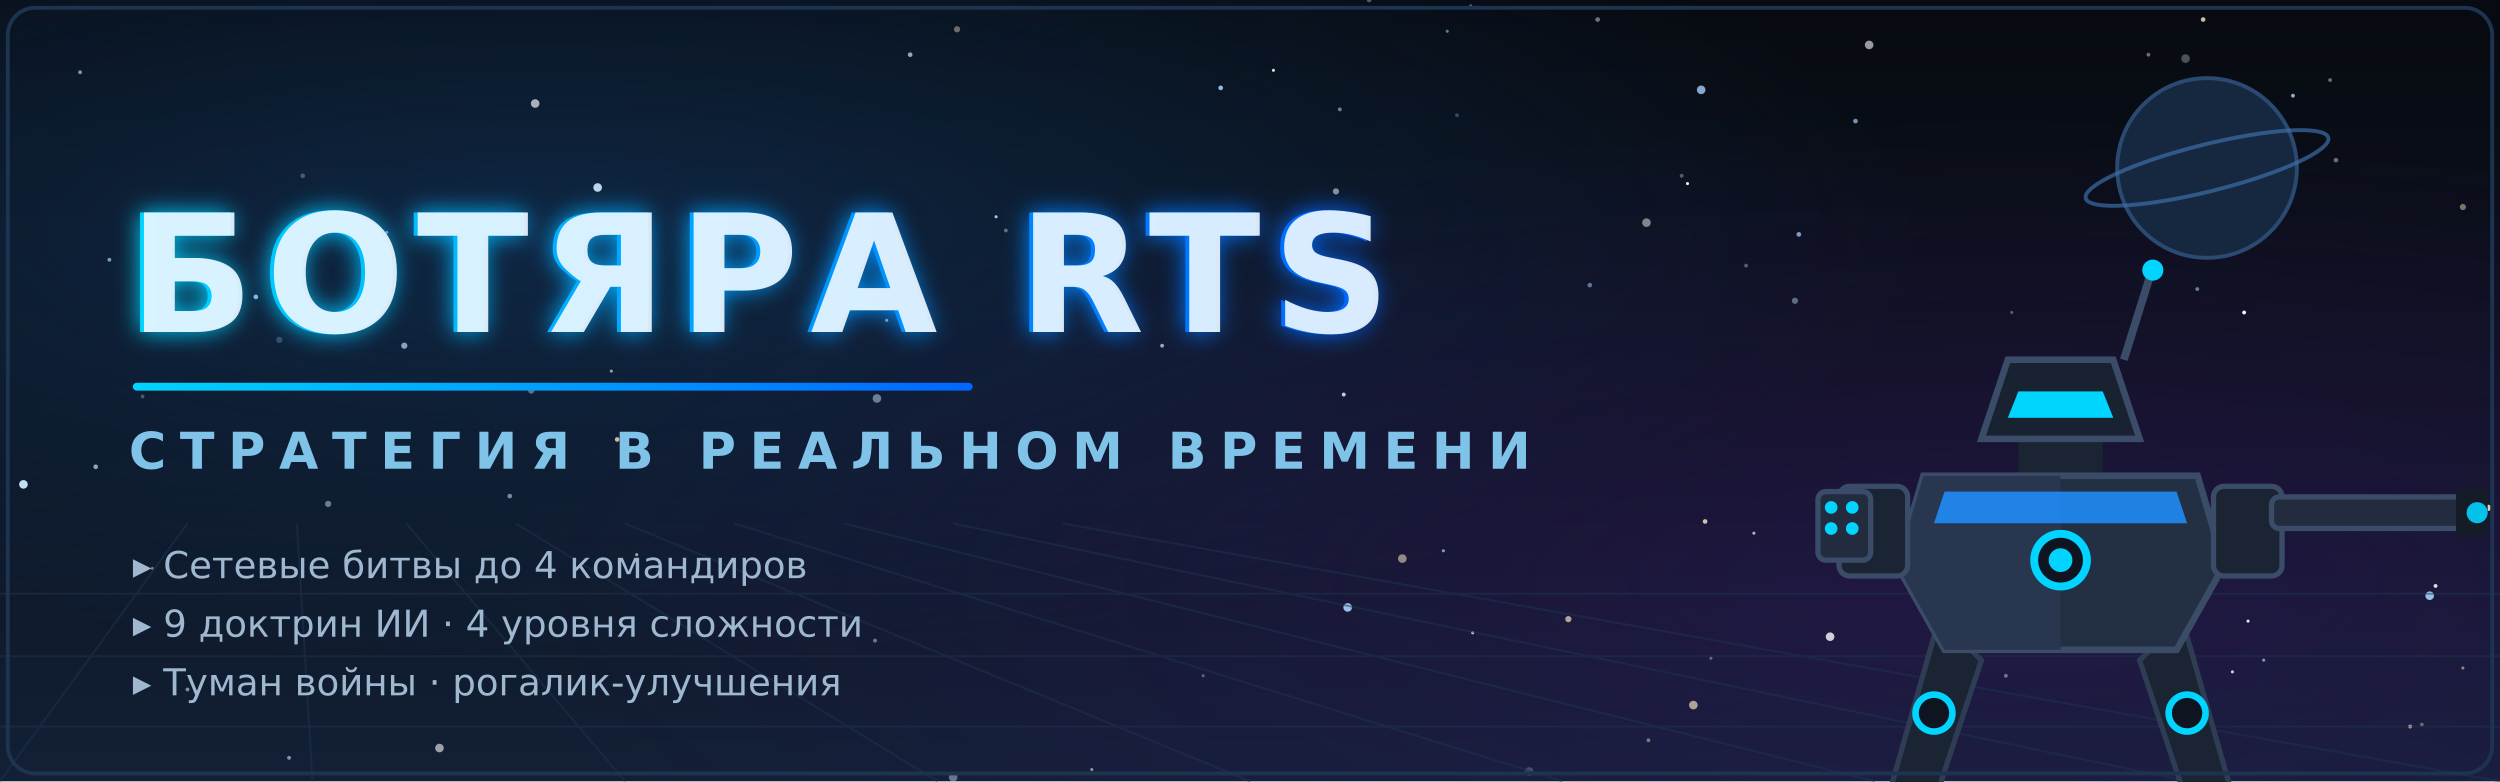
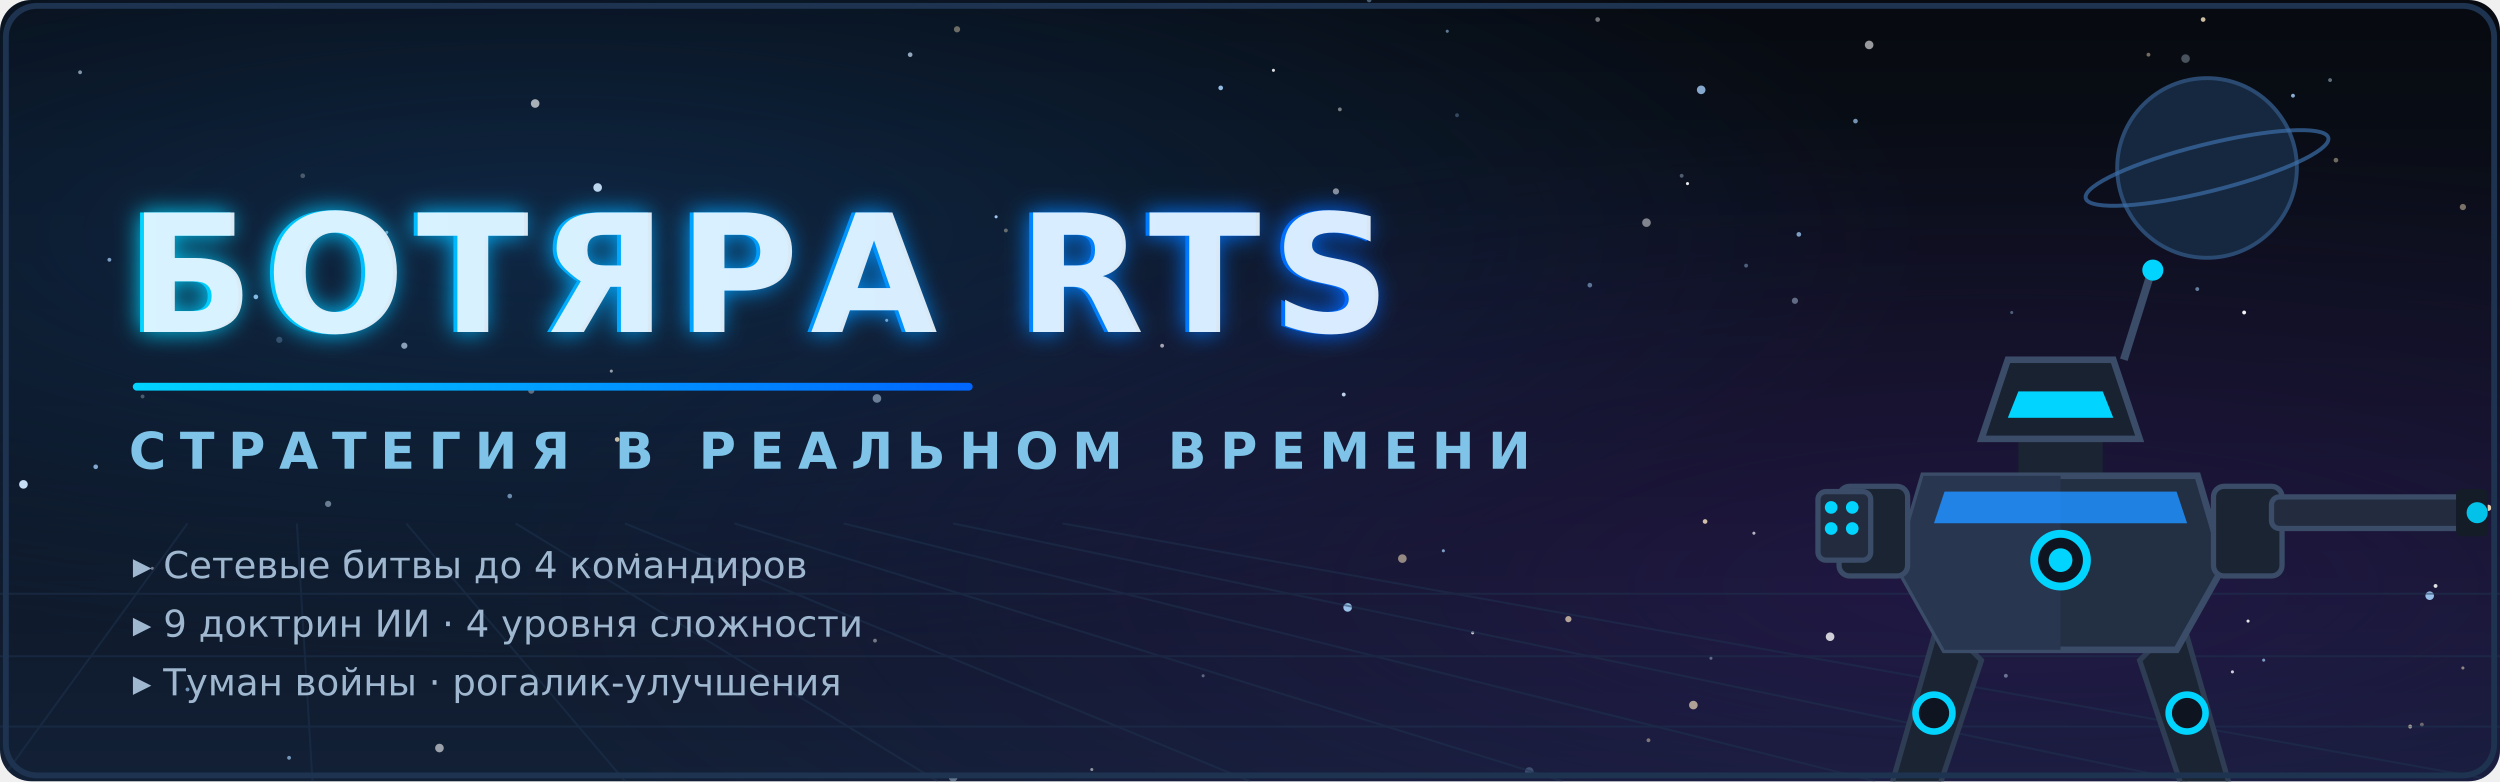
<svg xmlns="http://www.w3.org/2000/svg" width="1280" height="400" viewBox="0 0 1280 400">
  <defs>
    <linearGradient id="bg" x1="0" y1="0" x2="0" y2="1">
      <stop offset="0" stop-color="#070a10" />
      <stop offset="0.55" stop-color="#0c1320" />
      <stop offset="1" stop-color="#122036" />
    </linearGradient>
    <radialGradient id="neb1" cx="0.22" cy="0.3" r="0.55">
      <stop offset="0" stop-color="#123a66" stop-opacity="0.55" />
      <stop offset="1" stop-color="#123a66" stop-opacity="0" />
    </radialGradient>
    <radialGradient id="neb2" cx="0.8" cy="0.75" r="0.6">
      <stop offset="0" stop-color="#3a1466" stop-opacity="0.4" />
      <stop offset="1" stop-color="#3a1466" stop-opacity="0" />
    </radialGradient>
    <linearGradient id="accent" x1="0" y1="0" x2="1" y2="0">
      <stop offset="0" stop-color="#00d4ff" />
      <stop offset="1" stop-color="#0066ff" />
    </linearGradient>
    <filter id="glow" x="-40%" y="-40%" width="180%" height="180%">
      <feGaussianBlur stdDeviation="6" result="b" />
      <feMerge>
        <feMergeNode in="b" />
        <feMergeNode in="SourceGraphic" />
      </feMerge>
    </filter>
+     <clipPath id="frame-main">
+       <rect x="0" y="0" width="1280" height="400" rx="16" />
+     </clipPath>
  </defs>
-   <rect width="1280" height="400" fill="url(#bg)" />
-   <rect width="1280" height="400" fill="url(#neb1)" />
-   <rect width="1280" height="400" fill="url(#neb2)" />
-   <g>
-     <circle cx="818" cy="10" r="1.2" fill="#ffffff" opacity="0.42" />
-     <circle cx="943" cy="271" r="2.2" fill="#ffe9c4" opacity="0.31" />
-     <circle cx="41" cy="37" r="1.0" fill="#cfe8ff" opacity="0.60" />
-     <circle cx="718" cy="286" r="2.2" fill="#ffe9c4" opacity="0.54" />
-     <circle cx="754" cy="324" r="0.8" fill="#ffffff" opacity="0.78" />
-     <circle cx="894" cy="136" r="1.0" fill="#a8d4ff" opacity="0.40" />
-     <circle cx="131" cy="152" r="1.2" fill="#a8d4ff" opacity="0.84" />
-     <circle cx="1033" cy="292" r="2.2" fill="#ffe9c4" opacity="0.34" />
-     <circle cx="101" cy="117" r="2.2" fill="#a8d4ff" opacity="0.87" />
-     <circle cx="739" cy="282" r="0.8" fill="#a8d4ff" opacity="0.71" />
-     <circle cx="1261" cy="342" r="0.8" fill="#ffe9c4" opacity="0.52" />
-     <circle cx="814" cy="146" r="1.2" fill="#a8d4ff" opacity="0.50" />
-     <circle cx="898" cy="273" r="0.8" fill="#ffffff" opacity="0.68" />
-     <circle cx="684" cy="98" r="1.6" fill="#ffffff" opacity="0.52" />
-     <circle cx="876" cy="337" r="0.8" fill="#cfe8ff" opacity="0.41" />
-     <circle cx="1030" cy="160" r="0.8" fill="#a8d4ff" opacity="0.40" />
-     <circle cx="272" cy="200" r="1.6" fill="#ffffff" opacity="0.35" />
-     <circle cx="316" cy="225" r="1.2" fill="#ffe9c4" opacity="0.77" />
-     <circle cx="1149" cy="160" r="1.0" fill="#ffffff" opacity="0.95" />
-     <circle cx="652" cy="36" r="0.8" fill="#ffffff" opacity="0.85" />
-     <circle cx="803" cy="317" r="1.6" fill="#ffe9c4" opacity="0.67" />
-     <circle cx="488" cy="398" r="2.2" fill="#cfe8ff" opacity="0.43" />
-     <circle cx="871" cy="46" r="2.2" fill="#a8d4ff" opacity="0.78" />
-     <circle cx="143" cy="174" r="1.6" fill="#a8d4ff" opacity="0.25" />
-     <circle cx="1244" cy="305" r="2.2" fill="#a8d4ff" opacity="0.89" />
-     <circle cx="1077" cy="203" r="1.0" fill="#ffffff" opacity="0.36" />
-     <circle cx="690" cy="311" r="2.2" fill="#a8d4ff" opacity="0.89" />
-     <circle cx="625" cy="45" r="1.2" fill="#a8d4ff" opacity="0.87" />
-     <circle cx="306" cy="96" r="2.2" fill="#cfe8ff" opacity="0.91" />
-     <circle cx="937" cy="326" r="2.2" fill="#ffffff" opacity="0.79" />
-     <circle cx="844" cy="379" r="1.0" fill="#ffe9c4" opacity="0.44" />
-     <circle cx="1234" cy="372" r="1.0" fill="#ffe9c4" opacity="0.75" />
-     <circle cx="1274" cy="260" r="1.6" fill="#ffe9c4" opacity="0.88" />
-     <circle cx="155" cy="90" r="1.2" fill="#ffffff" opacity="0.26" />
-     <circle cx="753" cy="3" r="0.8" fill="#cfe8ff" opacity="0.41" />
-     <circle cx="1100" cy="28" r="1.0" fill="#ffe9c4" opacity="0.44" />
-     <circle cx="274" cy="53" r="2.2" fill="#ffffff" opacity="0.65" />
-     <circle cx="1004" cy="323" r="1.0" fill="#ffe9c4" opacity="0.32" />
-     <circle cx="454" cy="164" r="0.8" fill="#cfe8ff" opacity="0.72" />
-     <circle cx="78" cy="291" r="0.8" fill="#ffffff" opacity="0.42" />
-     <circle cx="686" cy="56" r="1.0" fill="#ffffff" opacity="0.44" />
-     <circle cx="1119" cy="30" r="2.2" fill="#cfe8ff" opacity="0.32" />
-     <circle cx="1240" cy="371" r="1.0" fill="#ffe9c4" opacity="0.37" />
-     <circle cx="616" cy="346" r="0.8" fill="#cfe8ff" opacity="0.37" />
-     <circle cx="1261" cy="106" r="1.6" fill="#ffe9c4" opacity="0.45" />
-     <circle cx="198" cy="119" r="0.8" fill="#cfe8ff" opacity="0.66" />
-     <circle cx="957" cy="23" r="2.2" fill="#ffffff" opacity="0.58" />
-     <circle cx="73" cy="203" r="1.0" fill="#cfe8ff" opacity="0.30" />
-     <circle cx="864" cy="94" r="0.8" fill="#ffffff" opacity="0.91" />
-     <circle cx="741" cy="16" r="0.8" fill="#a8d4ff" opacity="0.54" />
-     <circle cx="1196" cy="82" r="1.2" fill="#ffe9c4" opacity="0.42" />
-     <circle cx="168" cy="258" r="1.6" fill="#cfe8ff" opacity="0.47" />
-     <circle cx="12" cy="248" r="2.2" fill="#cfe8ff" opacity="0.95" />
-     <circle cx="688" cy="202" r="1.0" fill="#cfe8ff" opacity="0.90" />
-     <circle cx="1125" cy="148" r="1.0" fill="#a8d4ff" opacity="0.56" />
-     <circle cx="783" cy="395" r="2.2" fill="#a8d4ff" opacity="0.26" />
-     <circle cx="1193" cy="41" r="1.0" fill="#cfe8ff" opacity="0.44" />
-     <circle cx="950" cy="62" r="1.2" fill="#a8d4ff" opacity="0.67" />
-     <circle cx="261" cy="254" r="1.2" fill="#a8d4ff" opacity="0.60" />
-     <circle cx="1159" cy="338" r="0.8" fill="#a8d4ff" opacity="0.69" />
-     <circle cx="56" cy="133" r="1.0" fill="#a8d4ff" opacity="0.70" />
-     <circle cx="207" cy="177" r="1.6" fill="#cfe8ff" opacity="0.64" />
-     <circle cx="96" cy="353" r="1.0" fill="#a8d4ff" opacity="0.63" />
-     <circle cx="746" cy="59" r="1.0" fill="#a8d4ff" opacity="0.28" />
-     <circle cx="1151" cy="318" r="0.8" fill="#ffffff" opacity="0.88" />
-     <circle cx="873" cy="267" r="1.2" fill="#ffe9c4" opacity="0.80" />
-     <circle cx="1247" cy="300" r="1.0" fill="#ffffff" opacity="0.86" />
-     <circle cx="1128" cy="10" r="1.2" fill="#ffe9c4" opacity="0.80" />
-     <circle cx="1027" cy="346" r="1.0" fill="#cfe8ff" opacity="0.44" />
-     <circle cx="490" cy="15" r="1.6" fill="#ffe9c4" opacity="0.41" />
-     <circle cx="448" cy="328" r="1.0" fill="#ffffff" opacity="0.41" />
-     <circle cx="510" cy="111" r="0.8" fill="#a8d4ff" opacity="0.93" />
-     <circle cx="449" cy="204" r="2.2" fill="#cfe8ff" opacity="0.48" />
-     <circle cx="148" cy="388" r="1.0" fill="#a8d4ff" opacity="0.66" />
-     <circle cx="49" cy="239" r="1.2" fill="#a8d4ff" opacity="0.76" />
-     <circle cx="559" cy="394" r="0.8" fill="#ffffff" opacity="0.52" />
-     <circle cx="326" cy="284" r="0.8" fill="#ffffff" opacity="0.61" />
-     <circle cx="466" cy="28" r="1.2" fill="#cfe8ff" opacity="0.69" />
-     <circle cx="921" cy="120" r="1.2" fill="#a8d4ff" opacity="0.72" />
-     <circle cx="515" cy="118" r="1.0" fill="#ffe9c4" opacity="0.38" />
-     <circle cx="867" cy="361" r="2.2" fill="#ffe9c4" opacity="0.65" />
-     <circle cx="701" cy="0" r="1.2" fill="#a8d4ff" opacity="0.40" />
-     <circle cx="595" cy="177" r="1.0" fill="#ffffff" opacity="0.61" />
-     <circle cx="843" cy="114" r="2.2" fill="#ffffff" opacity="0.48" />
-     <circle cx="861" cy="90" r="1.0" fill="#cfe8ff" opacity="0.35" />
-     <circle cx="313" cy="190" r="0.8" fill="#ffffff" opacity="0.57" />
-     <circle cx="919" cy="154" r="1.6" fill="#cfe8ff" opacity="0.42" />
-     <circle cx="1143" cy="344" r="0.8" fill="#ffffff" opacity="0.79" />
-     <circle cx="225" cy="383" r="2.2" fill="#ffffff" opacity="0.58" />
-     <circle cx="1174" cy="49" r="1.0" fill="#a8d4ff" opacity="0.81" />
+   <g clip-path="url(#frame-main)">
+     <rect width="1280" height="400" fill="url(#bg)" />
+     <rect width="1280" height="400" fill="url(#neb1)" />
+     <rect width="1280" height="400" fill="url(#neb2)" />
+     <g>
+       <circle cx="818" cy="10" r="1.2" fill="#ffffff" opacity="0.42" />
+       <circle cx="943" cy="271" r="2.2" fill="#ffe9c4" opacity="0.31" />
+       <circle cx="41" cy="37" r="1.0" fill="#cfe8ff" opacity="0.60" />
+       <circle cx="718" cy="286" r="2.2" fill="#ffe9c4" opacity="0.54" />
+       <circle cx="754" cy="324" r="0.8" fill="#ffffff" opacity="0.78" />
+       <circle cx="894" cy="136" r="1.0" fill="#a8d4ff" opacity="0.40" />
+       <circle cx="131" cy="152" r="1.2" fill="#a8d4ff" opacity="0.84" />
+       <circle cx="1033" cy="292" r="2.2" fill="#ffe9c4" opacity="0.34" />
+       <circle cx="101" cy="117" r="2.2" fill="#a8d4ff" opacity="0.87" />
+       <circle cx="739" cy="282" r="0.8" fill="#a8d4ff" opacity="0.71" />
+       <circle cx="1261" cy="342" r="0.8" fill="#ffe9c4" opacity="0.52" />
+       <circle cx="814" cy="146" r="1.2" fill="#a8d4ff" opacity="0.50" />
+       <circle cx="898" cy="273" r="0.8" fill="#ffffff" opacity="0.68" />
+       <circle cx="684" cy="98" r="1.6" fill="#ffffff" opacity="0.52" />
+       <circle cx="876" cy="337" r="0.8" fill="#cfe8ff" opacity="0.41" />
+       <circle cx="1030" cy="160" r="0.8" fill="#a8d4ff" opacity="0.40" />
+       <circle cx="272" cy="200" r="1.6" fill="#ffffff" opacity="0.35" />
+       <circle cx="316" cy="225" r="1.2" fill="#ffe9c4" opacity="0.77" />
+       <circle cx="1149" cy="160" r="1.0" fill="#ffffff" opacity="0.95" />
+       <circle cx="652" cy="36" r="0.8" fill="#ffffff" opacity="0.85" />
+       <circle cx="803" cy="317" r="1.6" fill="#ffe9c4" opacity="0.67" />
+       <circle cx="488" cy="398" r="2.2" fill="#cfe8ff" opacity="0.43" />
+       <circle cx="871" cy="46" r="2.2" fill="#a8d4ff" opacity="0.78" />
+       <circle cx="143" cy="174" r="1.6" fill="#a8d4ff" opacity="0.25" />
+       <circle cx="1244" cy="305" r="2.2" fill="#a8d4ff" opacity="0.89" />
+       <circle cx="1077" cy="203" r="1.0" fill="#ffffff" opacity="0.36" />
+       <circle cx="690" cy="311" r="2.2" fill="#a8d4ff" opacity="0.89" />
+       <circle cx="625" cy="45" r="1.2" fill="#a8d4ff" opacity="0.87" />
+       <circle cx="306" cy="96" r="2.2" fill="#cfe8ff" opacity="0.91" />
+       <circle cx="937" cy="326" r="2.2" fill="#ffffff" opacity="0.79" />
+       <circle cx="844" cy="379" r="1.0" fill="#ffe9c4" opacity="0.44" />
+       <circle cx="1234" cy="372" r="1.0" fill="#ffe9c4" opacity="0.75" />
+       <circle cx="1274" cy="260" r="1.6" fill="#ffe9c4" opacity="0.88" />
+       <circle cx="155" cy="90" r="1.2" fill="#ffffff" opacity="0.26" />
+       <circle cx="753" cy="3" r="0.8" fill="#cfe8ff" opacity="0.41" />
+       <circle cx="1100" cy="28" r="1.0" fill="#ffe9c4" opacity="0.44" />
+       <circle cx="274" cy="53" r="2.2" fill="#ffffff" opacity="0.65" />
+       <circle cx="1004" cy="323" r="1.0" fill="#ffe9c4" opacity="0.32" />
+       <circle cx="454" cy="164" r="0.8" fill="#cfe8ff" opacity="0.72" />
+       <circle cx="78" cy="291" r="0.8" fill="#ffffff" opacity="0.42" />
+       <circle cx="686" cy="56" r="1.0" fill="#ffffff" opacity="0.44" />
+       <circle cx="1119" cy="30" r="2.2" fill="#cfe8ff" opacity="0.32" />
+       <circle cx="1240" cy="371" r="1.0" fill="#ffe9c4" opacity="0.37" />
+       <circle cx="616" cy="346" r="0.8" fill="#cfe8ff" opacity="0.37" />
+       <circle cx="1261" cy="106" r="1.6" fill="#ffe9c4" opacity="0.45" />
+       <circle cx="198" cy="119" r="0.8" fill="#cfe8ff" opacity="0.66" />
+       <circle cx="957" cy="23" r="2.2" fill="#ffffff" opacity="0.58" />
+       <circle cx="73" cy="203" r="1.0" fill="#cfe8ff" opacity="0.30" />
+       <circle cx="864" cy="94" r="0.8" fill="#ffffff" opacity="0.91" />
+       <circle cx="741" cy="16" r="0.8" fill="#a8d4ff" opacity="0.54" />
+       <circle cx="1196" cy="82" r="1.2" fill="#ffe9c4" opacity="0.42" />
+       <circle cx="168" cy="258" r="1.6" fill="#cfe8ff" opacity="0.47" />
+       <circle cx="12" cy="248" r="2.2" fill="#cfe8ff" opacity="0.95" />
+       <circle cx="688" cy="202" r="1.0" fill="#cfe8ff" opacity="0.90" />
+       <circle cx="1125" cy="148" r="1.0" fill="#a8d4ff" opacity="0.56" />
+       <circle cx="783" cy="395" r="2.2" fill="#a8d4ff" opacity="0.26" />
+       <circle cx="1193" cy="41" r="1.0" fill="#cfe8ff" opacity="0.44" />
+       <circle cx="950" cy="62" r="1.2" fill="#a8d4ff" opacity="0.67" />
+       <circle cx="261" cy="254" r="1.2" fill="#a8d4ff" opacity="0.60" />
+       <circle cx="1159" cy="338" r="0.8" fill="#a8d4ff" opacity="0.69" />
+       <circle cx="56" cy="133" r="1.0" fill="#a8d4ff" opacity="0.70" />
+       <circle cx="207" cy="177" r="1.6" fill="#cfe8ff" opacity="0.64" />
+       <circle cx="96" cy="353" r="1.0" fill="#a8d4ff" opacity="0.63" />
+       <circle cx="746" cy="59" r="1.0" fill="#a8d4ff" opacity="0.28" />
+       <circle cx="1151" cy="318" r="0.8" fill="#ffffff" opacity="0.88" />
+       <circle cx="873" cy="267" r="1.2" fill="#ffe9c4" opacity="0.80" />
+       <circle cx="1247" cy="300" r="1.0" fill="#ffffff" opacity="0.86" />
+       <circle cx="1128" cy="10" r="1.2" fill="#ffe9c4" opacity="0.80" />
+       <circle cx="1027" cy="346" r="1.0" fill="#cfe8ff" opacity="0.44" />
+       <circle cx="490" cy="15" r="1.6" fill="#ffe9c4" opacity="0.41" />
+       <circle cx="448" cy="328" r="1.0" fill="#ffffff" opacity="0.41" />
+       <circle cx="510" cy="111" r="0.8" fill="#a8d4ff" opacity="0.93" />
+       <circle cx="449" cy="204" r="2.2" fill="#cfe8ff" opacity="0.48" />
+       <circle cx="148" cy="388" r="1.0" fill="#a8d4ff" opacity="0.66" />
+       <circle cx="49" cy="239" r="1.2" fill="#a8d4ff" opacity="0.76" />
+       <circle cx="559" cy="394" r="0.8" fill="#ffffff" opacity="0.52" />
+       <circle cx="326" cy="284" r="0.8" fill="#ffffff" opacity="0.61" />
+       <circle cx="466" cy="28" r="1.2" fill="#cfe8ff" opacity="0.69" />
+       <circle cx="921" cy="120" r="1.2" fill="#a8d4ff" opacity="0.72" />
+       <circle cx="515" cy="118" r="1.0" fill="#ffe9c4" opacity="0.38" />
+       <circle cx="867" cy="361" r="2.2" fill="#ffe9c4" opacity="0.65" />
+       <circle cx="701" cy="0" r="1.2" fill="#a8d4ff" opacity="0.40" />
+       <circle cx="595" cy="177" r="1.0" fill="#ffffff" opacity="0.61" />
+       <circle cx="843" cy="114" r="2.2" fill="#ffffff" opacity="0.48" />
+       <circle cx="861" cy="90" r="1.0" fill="#cfe8ff" opacity="0.35" />
+       <circle cx="313" cy="190" r="0.8" fill="#ffffff" opacity="0.57" />
+       <circle cx="919" cy="154" r="1.6" fill="#cfe8ff" opacity="0.42" />
+       <circle cx="1143" cy="344" r="0.8" fill="#ffffff" opacity="0.79" />
+       <circle cx="225" cy="383" r="2.2" fill="#ffffff" opacity="0.58" />
+       <circle cx="1174" cy="49" r="1.0" fill="#a8d4ff" opacity="0.81" />
+     </g>
+     <g stroke="#1d3350" stroke-width="1" opacity="0.5">
+       <line x1="0" y1="400" x2="96" y2="268" />
+       <line x1="160" y1="400" x2="152" y2="268" />
+       <line x1="320" y1="400" x2="208" y2="268" />
+       <line x1="480" y1="400" x2="264" y2="268" />
+       <line x1="640" y1="400" x2="320" y2="268" />
+       <line x1="800" y1="400" x2="376" y2="268" />
+       <line x1="960" y1="400" x2="432" y2="268" />
+       <line x1="1120" y1="400" x2="488" y2="268" />
+       <line x1="1280" y1="400" x2="544" y2="268" />
+       <line x1="0" y1="304" x2="1280" y2="304" />
+       <line x1="0" y1="336" x2="1280" y2="336" />
+       <line x1="0" y1="372" x2="1280" y2="372" />
+     </g>
+     <circle cx="1130" cy="86" r="46" fill="#16283f" stroke="#2a4a72" stroke-width="2" />
+     <ellipse cx="1130" cy="86" rx="64" ry="12" fill="none" stroke="#3a6ea8" stroke-width="2" opacity="0.7" transform="rotate(-14 1130 86)" />
+     <g transform="translate(1055,330) scale(1.35)">
+       <path d="M -46,-10 L -66,60 L -50,66 L -30,6 Z" fill="#1b2432" stroke="#2e3d54" stroke-width="2" />
+       <path d="M 46,-10 L 66,60 L 50,66 L 30,6 Z" fill="#1b2432" stroke="#2e3d54" stroke-width="2" />
+       <path d="M -70,58 L -46,58 L -44,72 L -72,72 Z" fill="#141c28" />
+       <path d="M 70,58 L 46,58 L 44,72 L 72,72 Z" fill="#141c28" />
+       <rect x="-72" y="70" width="30" height="5" rx="2" fill="#00d4ff" opacity="0.8" />
+       <rect x="42" y="70" width="30" height="5" rx="2" fill="#00d4ff" opacity="0.8" />
+       <circle cx="-48" cy="26" r="7" fill="#0e1520" stroke="#00d4ff" stroke-width="2.5" />
+       <circle cx="48" cy="26" r="7" fill="#0e1520" stroke="#00d4ff" stroke-width="2.5" />
+       <rect x="-16" y="-84" width="32" height="24" fill="#1b2432" />
+       <path d="M -52,-64 L 52,-64 L 62,-30 L 44,2 L -44,2 L -62,-30 Z" fill="#232f42" stroke="#3a4c68" stroke-width="2.5" />
+       <path d="M -52,-64 L 0,-64 L 0,2 L -44,2 L -62,-30 Z" fill="#283650" />
+       <path d="M -44,-58 L 44,-58 L 48,-46 L -48,-46 Z" fill="#1e90ff" opacity="0.85" />
+       <path d="M -20,-108 L 20,-108 L 30,-78 L -30,-78 Z" fill="#182230" stroke="#3a4c68" stroke-width="2.5" />
+       <path d="M -16,-96 L 16,-96 L 20,-86 L -20,-86 Z" fill="#00d4ff">
+         <animate attributeName="opacity" values="1;0.55;1" dur="2.4s" repeatCount="indefinite" />
+       </path>
+       <rect x="-84" y="-60" width="26" height="34" rx="4" fill="#1b2432" stroke="#3a4c68" stroke-width="2" />
+       <rect x="58" y="-60" width="26" height="34" rx="4" fill="#1b2432" stroke="#3a4c68" stroke-width="2" />
+       <rect x="80" y="-56" width="74" height="12" rx="3" fill="#222c3e" stroke="#3a4c68" stroke-width="2" />
+       <rect x="150" y="-59" width="12" height="18" rx="2" fill="#141c28" />
+       <circle cx="158" cy="-50" r="4" fill="#00d4ff" opacity="0.9">
+         <animate attributeName="opacity" values="0.2;1;0.2" dur="1.6s" repeatCount="indefinite" />
+       </circle>
+       <rect x="-92" y="-58" width="20" height="26" rx="3" fill="#222c3e" stroke="#3a4c68" stroke-width="2" />
+       <circle cx="-87" cy="-52" r="2.4" fill="#00d4ff" />
+       <circle cx="-79" cy="-52" r="2.4" fill="#00d4ff" />
+       <circle cx="-87" cy="-44" r="2.4" fill="#00d4ff" />
+       <circle cx="-79" cy="-44" r="2.4" fill="#00d4ff" />
+       <circle cx="0" cy="-32" r="10" fill="#0e1520" stroke="#00d4ff" stroke-width="3" />
+       <circle cx="0" cy="-32" r="4.5" fill="#00d4ff">
+         <animate attributeName="r" values="4.5;6;4.5" dur="2s" repeatCount="indefinite" />
+       </circle>
+       <line x1="24" y1="-108" x2="34" y2="-140" stroke="#3a4c68" stroke-width="3" />
+       <circle cx="35" cy="-142" r="4" fill="#00d4ff">
+         <animate attributeName="opacity" values="1;0.3;1" dur="1.8s" repeatCount="indefinite" />
+       </circle>
+     </g>
+     <g filter="url(#glow)">
+       <text x="64" y="170" font-family="DejaVu Sans, Arial, sans-serif" font-weight="bold" font-size="84" letter-spacing="6" fill="url(#accent)">БОТЯРА RTS</text>
+     </g>
+     <text x="66" y="170" font-family="DejaVu Sans, Arial, sans-serif" font-weight="bold" font-size="84" letter-spacing="6" fill="#eaf6ff" opacity="0.92">БОТЯРА RTS</text>
+     <rect x="68" y="196" width="430" height="4" rx="2" fill="url(#accent)" />
+     <text x="66" y="240" font-family="DejaVu Sans, Arial, sans-serif" font-weight="bold" font-size="26" letter-spacing="7" fill="#7fc4e8">СТРАТЕГИЯ В РЕАЛЬНОМ ВРЕМЕНИ</text>
+     <g font-family="DejaVu Sans, Arial, sans-serif" font-size="19" fill="#9fb8d0">
+       <text x="68" y="296">▸ Сетевые битвы до 4 командиров</text>
+       <text x="68" y="326">▸ 9 доктрин ИИ · 4 уровня сложности</text>
+       <text x="68" y="356">▸ Туман войны · рогалик-улучшения</text>
+     </g>
  </g>
-   <g stroke="#1d3350" stroke-width="1" opacity="0.5">
-     <line x1="0" y1="400" x2="96" y2="268" />
-     <line x1="160" y1="400" x2="152" y2="268" />
-     <line x1="320" y1="400" x2="208" y2="268" />
-     <line x1="480" y1="400" x2="264" y2="268" />
-     <line x1="640" y1="400" x2="320" y2="268" />
-     <line x1="800" y1="400" x2="376" y2="268" />
-     <line x1="960" y1="400" x2="432" y2="268" />
-     <line x1="1120" y1="400" x2="488" y2="268" />
-     <line x1="1280" y1="400" x2="544" y2="268" />
-     <line x1="0" y1="304" x2="1280" y2="304" />
-     <line x1="0" y1="336" x2="1280" y2="336" />
-     <line x1="0" y1="372" x2="1280" y2="372" />
-   </g>
-   <circle cx="1130" cy="86" r="46" fill="#16283f" stroke="#2a4a72" stroke-width="2" />
-   <ellipse cx="1130" cy="86" rx="64" ry="12" fill="none" stroke="#3a6ea8" stroke-width="2" opacity="0.7" transform="rotate(-14 1130 86)" />
-   <g transform="translate(1055,330) scale(1.35)">
-     <path d="M -46,-10 L -66,60 L -50,66 L -30,6 Z" fill="#1b2432" stroke="#2e3d54" stroke-width="2" />
-     <path d="M 46,-10 L 66,60 L 50,66 L 30,6 Z" fill="#1b2432" stroke="#2e3d54" stroke-width="2" />
-     <path d="M -70,58 L -46,58 L -44,72 L -72,72 Z" fill="#141c28" />
-     <path d="M 70,58 L 46,58 L 44,72 L 72,72 Z" fill="#141c28" />
-     <rect x="-72" y="70" width="30" height="5" rx="2" fill="#00d4ff" opacity="0.8" />
-     <rect x="42" y="70" width="30" height="5" rx="2" fill="#00d4ff" opacity="0.8" />
-     <circle cx="-48" cy="26" r="7" fill="#0e1520" stroke="#00d4ff" stroke-width="2.5" />
-     <circle cx="48" cy="26" r="7" fill="#0e1520" stroke="#00d4ff" stroke-width="2.5" />
-     <rect x="-16" y="-84" width="32" height="24" fill="#1b2432" />
-     <path d="M -52,-64 L 52,-64 L 62,-30 L 44,2 L -44,2 L -62,-30 Z" fill="#232f42" stroke="#3a4c68" stroke-width="2.5" />
-     <path d="M -52,-64 L 0,-64 L 0,2 L -44,2 L -62,-30 Z" fill="#283650" />
-     <path d="M -44,-58 L 44,-58 L 48,-46 L -48,-46 Z" fill="#1e90ff" opacity="0.85" />
-     <path d="M -20,-108 L 20,-108 L 30,-78 L -30,-78 Z" fill="#182230" stroke="#3a4c68" stroke-width="2.5" />
-     <path d="M -16,-96 L 16,-96 L 20,-86 L -20,-86 Z" fill="#00d4ff">
-       <animate attributeName="opacity" values="1;0.55;1" dur="2.4s" repeatCount="indefinite" />
-     </path>
-     <rect x="-84" y="-60" width="26" height="34" rx="4" fill="#1b2432" stroke="#3a4c68" stroke-width="2" />
-     <rect x="58" y="-60" width="26" height="34" rx="4" fill="#1b2432" stroke="#3a4c68" stroke-width="2" />
-     <rect x="80" y="-56" width="74" height="12" rx="3" fill="#222c3e" stroke="#3a4c68" stroke-width="2" />
-     <rect x="150" y="-59" width="12" height="18" rx="2" fill="#141c28" />
-     <circle cx="158" cy="-50" r="4" fill="#00d4ff" opacity="0.9">
-       <animate attributeName="opacity" values="0.2;1;0.2" dur="1.6s" repeatCount="indefinite" />
-     </circle>
-     <rect x="-92" y="-58" width="20" height="26" rx="3" fill="#222c3e" stroke="#3a4c68" stroke-width="2" />
-     <circle cx="-87" cy="-52" r="2.4" fill="#00d4ff" />
-     <circle cx="-79" cy="-52" r="2.4" fill="#00d4ff" />
-     <circle cx="-87" cy="-44" r="2.4" fill="#00d4ff" />
-     <circle cx="-79" cy="-44" r="2.4" fill="#00d4ff" />
-     <circle cx="0" cy="-32" r="10" fill="#0e1520" stroke="#00d4ff" stroke-width="3" />
-     <circle cx="0" cy="-32" r="4.5" fill="#00d4ff">
-       <animate attributeName="r" values="4.5;6;4.5" dur="2s" repeatCount="indefinite" />
-     </circle>
-     <line x1="24" y1="-108" x2="34" y2="-140" stroke="#3a4c68" stroke-width="3" />
-     <circle cx="35" cy="-142" r="4" fill="#00d4ff">
-       <animate attributeName="opacity" values="1;0.3;1" dur="1.8s" repeatCount="indefinite" />
-     </circle>
-   </g>
-   <g filter="url(#glow)">
-     <text x="64" y="170" font-family="DejaVu Sans, Arial, sans-serif" font-weight="bold" font-size="84" letter-spacing="6" fill="url(#accent)">БОТЯРА RTS</text>
-   </g>
-   <text x="66" y="170" font-family="DejaVu Sans, Arial, sans-serif" font-weight="bold" font-size="84" letter-spacing="6" fill="#eaf6ff" opacity="0.92">БОТЯРА RTS</text>
-   <rect x="68" y="196" width="430" height="4" rx="2" fill="url(#accent)" />
-   <text x="66" y="240" font-family="DejaVu Sans, Arial, sans-serif" font-weight="bold" font-size="26" letter-spacing="7" fill="#7fc4e8">СТРАТЕГИЯ В РЕАЛЬНОМ ВРЕМЕНИ</text>
-   <g font-family="DejaVu Sans, Arial, sans-serif" font-size="19" fill="#9fb8d0">
-     <text x="68" y="296">▸ Сетевые битвы до 4 командиров</text>
-     <text x="68" y="326">▸ 9 доктрин ИИ · 4 уровня сложности</text>
-     <text x="68" y="356">▸ Туман войны · рогалик-улучшения</text>
-   </g>
-   <rect x="4" y="4" width="1272" height="392" rx="14" fill="none" stroke="#1d3350" stroke-width="2" />
+   <rect x="3" y="3" width="1274" height="394" rx="16" fill="none" stroke="#1d3350" stroke-width="3" />
</svg>
